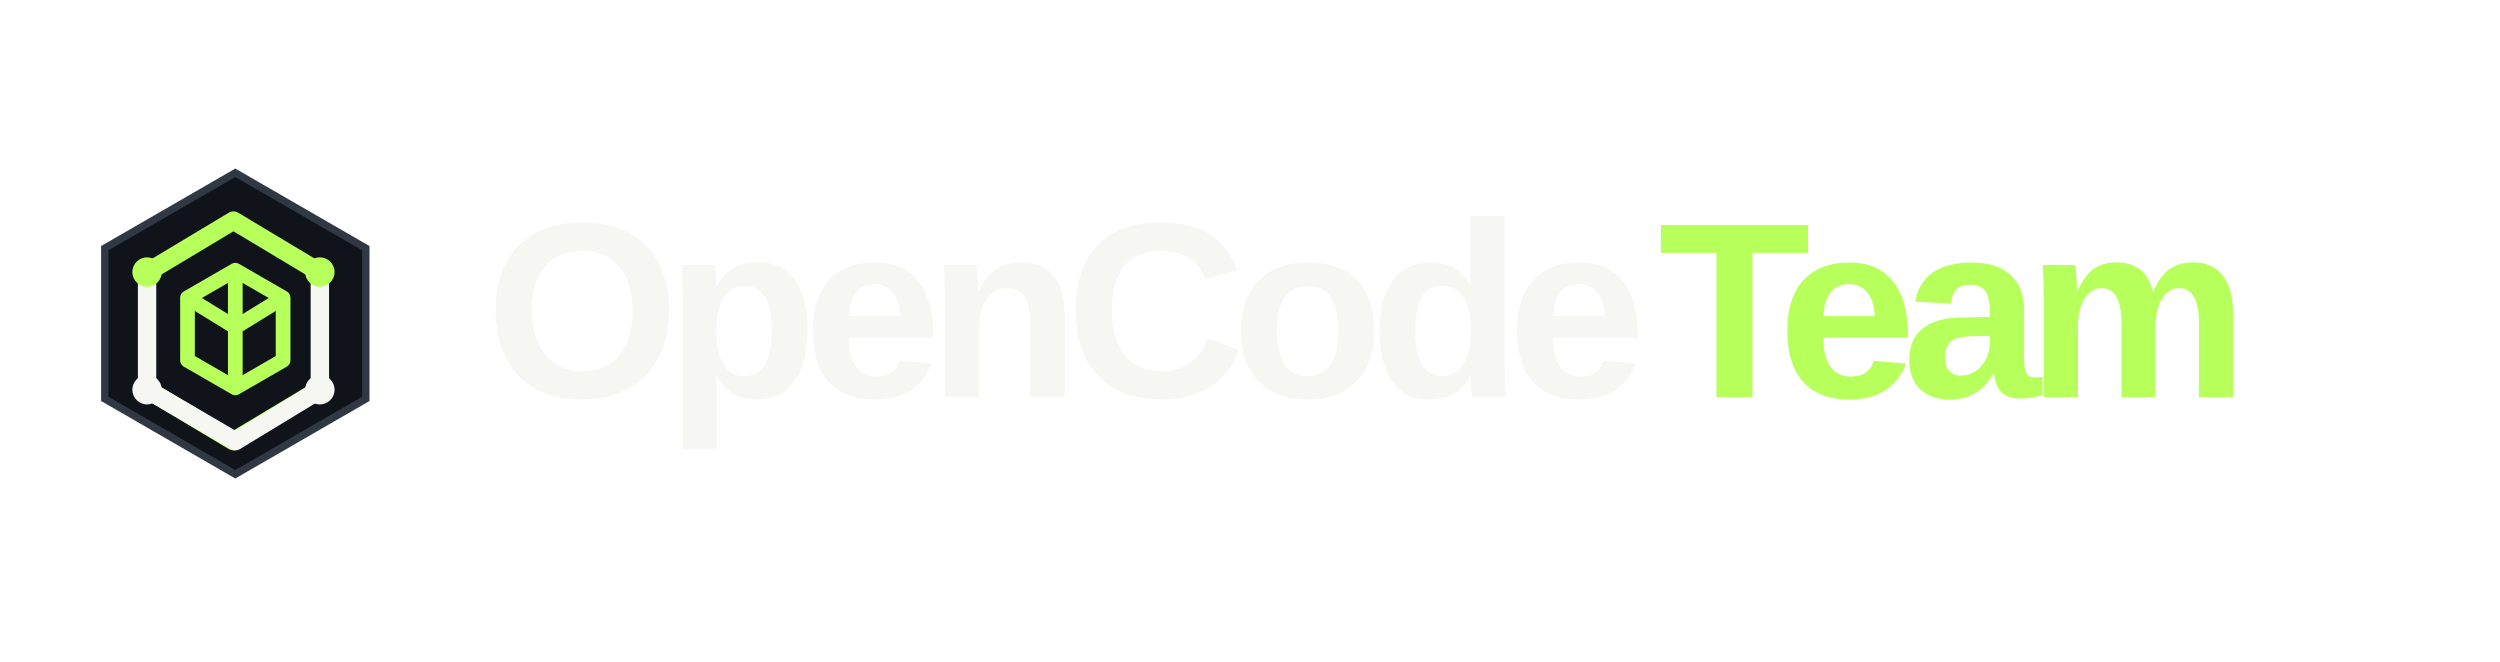
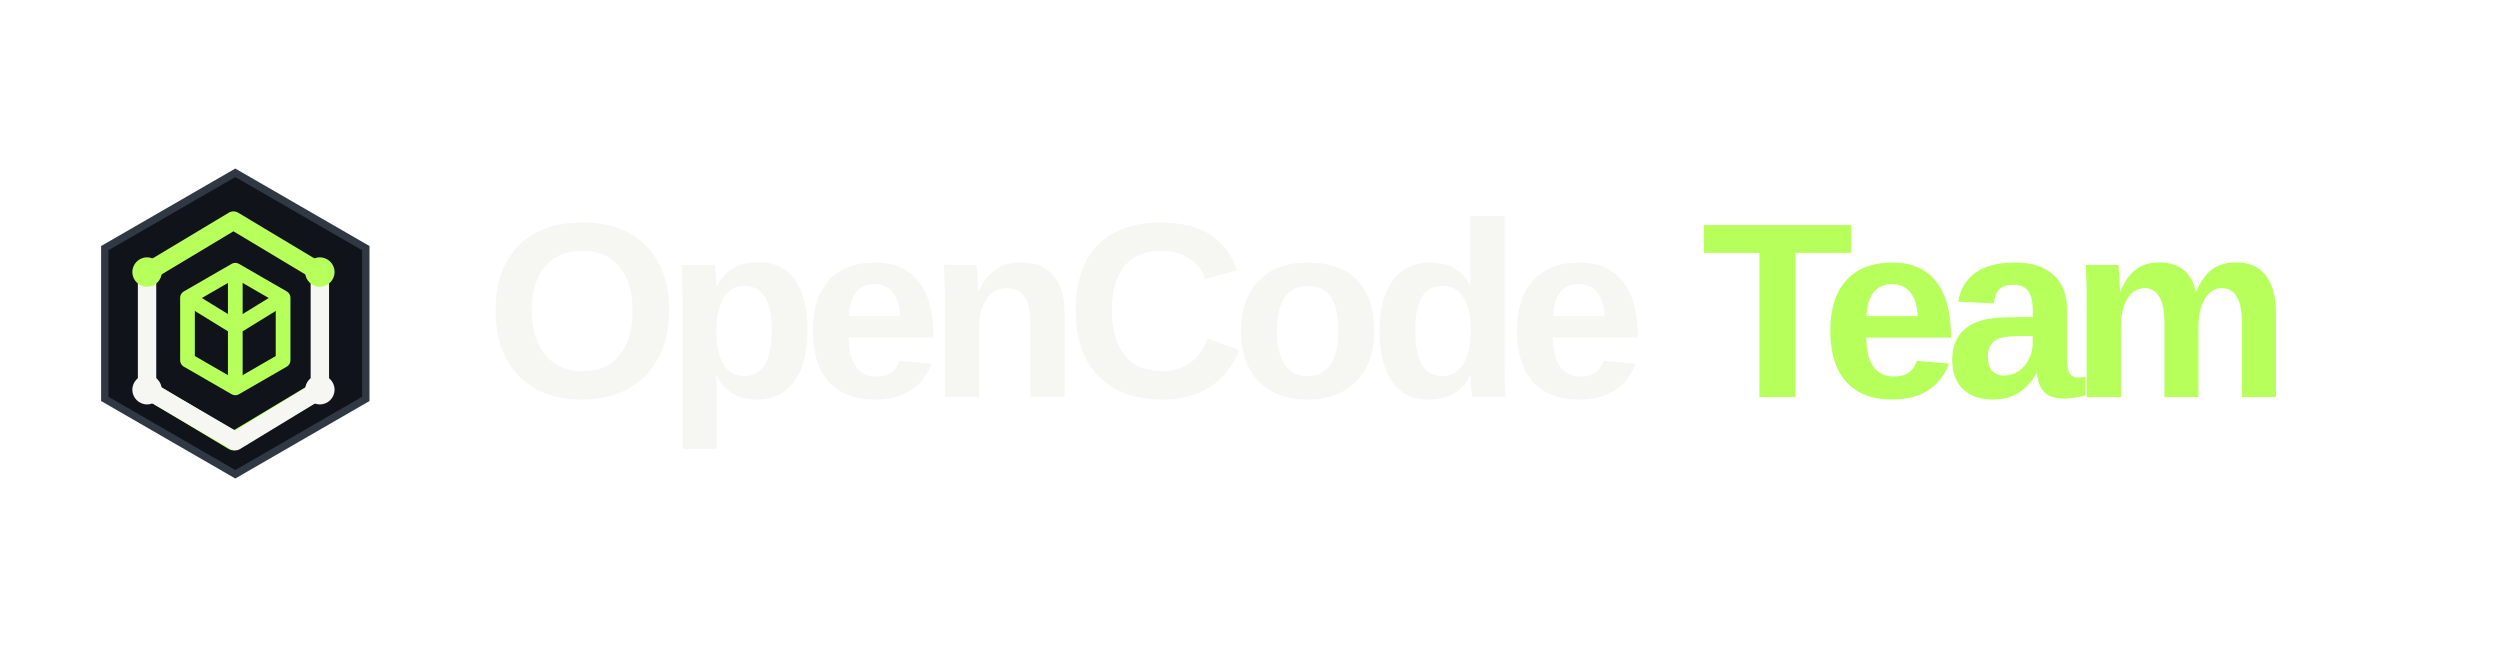
<svg xmlns="http://www.w3.org/2000/svg" width="680" height="180" viewBox="0 0 680 180" fill="none">
  <g transform="translate(16 42)">
    <path d="M48 5 83.5 25.5v41L48 87 12.5 66.5v-41L48 5Z" fill="#10131A" stroke="#303844" stroke-width="2" />
    <path d="M25 31.5 47.5 18 70 31.5M25 64.5 47.5 78 70 64.5" stroke="#B7FF5A" stroke-width="5" stroke-linecap="round" stroke-linejoin="round" />
    <path d="M24 32v32l24 14M71 32v32L48 78" stroke="#F6F7F2" stroke-width="5" stroke-linecap="round" stroke-linejoin="round" />
    <path d="m35 39 13-7.5L61 39v17L48 63.5 35 56V39Z" fill="#10131A" stroke="#B7FF5A" stroke-width="4" stroke-linejoin="round" />
    <path d="M48 31.5v32M35 39l13 8 13-8" stroke="#B7FF5A" stroke-width="4" />
    <circle cx="24" cy="32" r="4" fill="#B7FF5A" />
    <circle cx="71" cy="32" r="4" fill="#B7FF5A" />
    <circle cx="24" cy="64" r="4" fill="#F6F7F2" />
    <circle cx="71" cy="64" r="4" fill="#F6F7F2" />
  </g>
-   <text x="132" y="108" fill="#F6F7F2" font-family="Manrope, Arial, sans-serif" font-size="68" font-weight="800" letter-spacing="-4">OpenCode</text>
-   <text x="451" y="108" fill="#B7FF5A" font-family="Manrope, Arial, sans-serif" font-size="68" font-weight="800" letter-spacing="-4">Team</text>
+   <text x="132" y="108" fill="#F6F7F2" font-family="Arial, Helvetica, sans-serif" font-size="68" font-weight="800" letter-spacing="-4">OpenCode <tspan fill="#B7FF5A">Team</tspan>
+   </text>
</svg>
